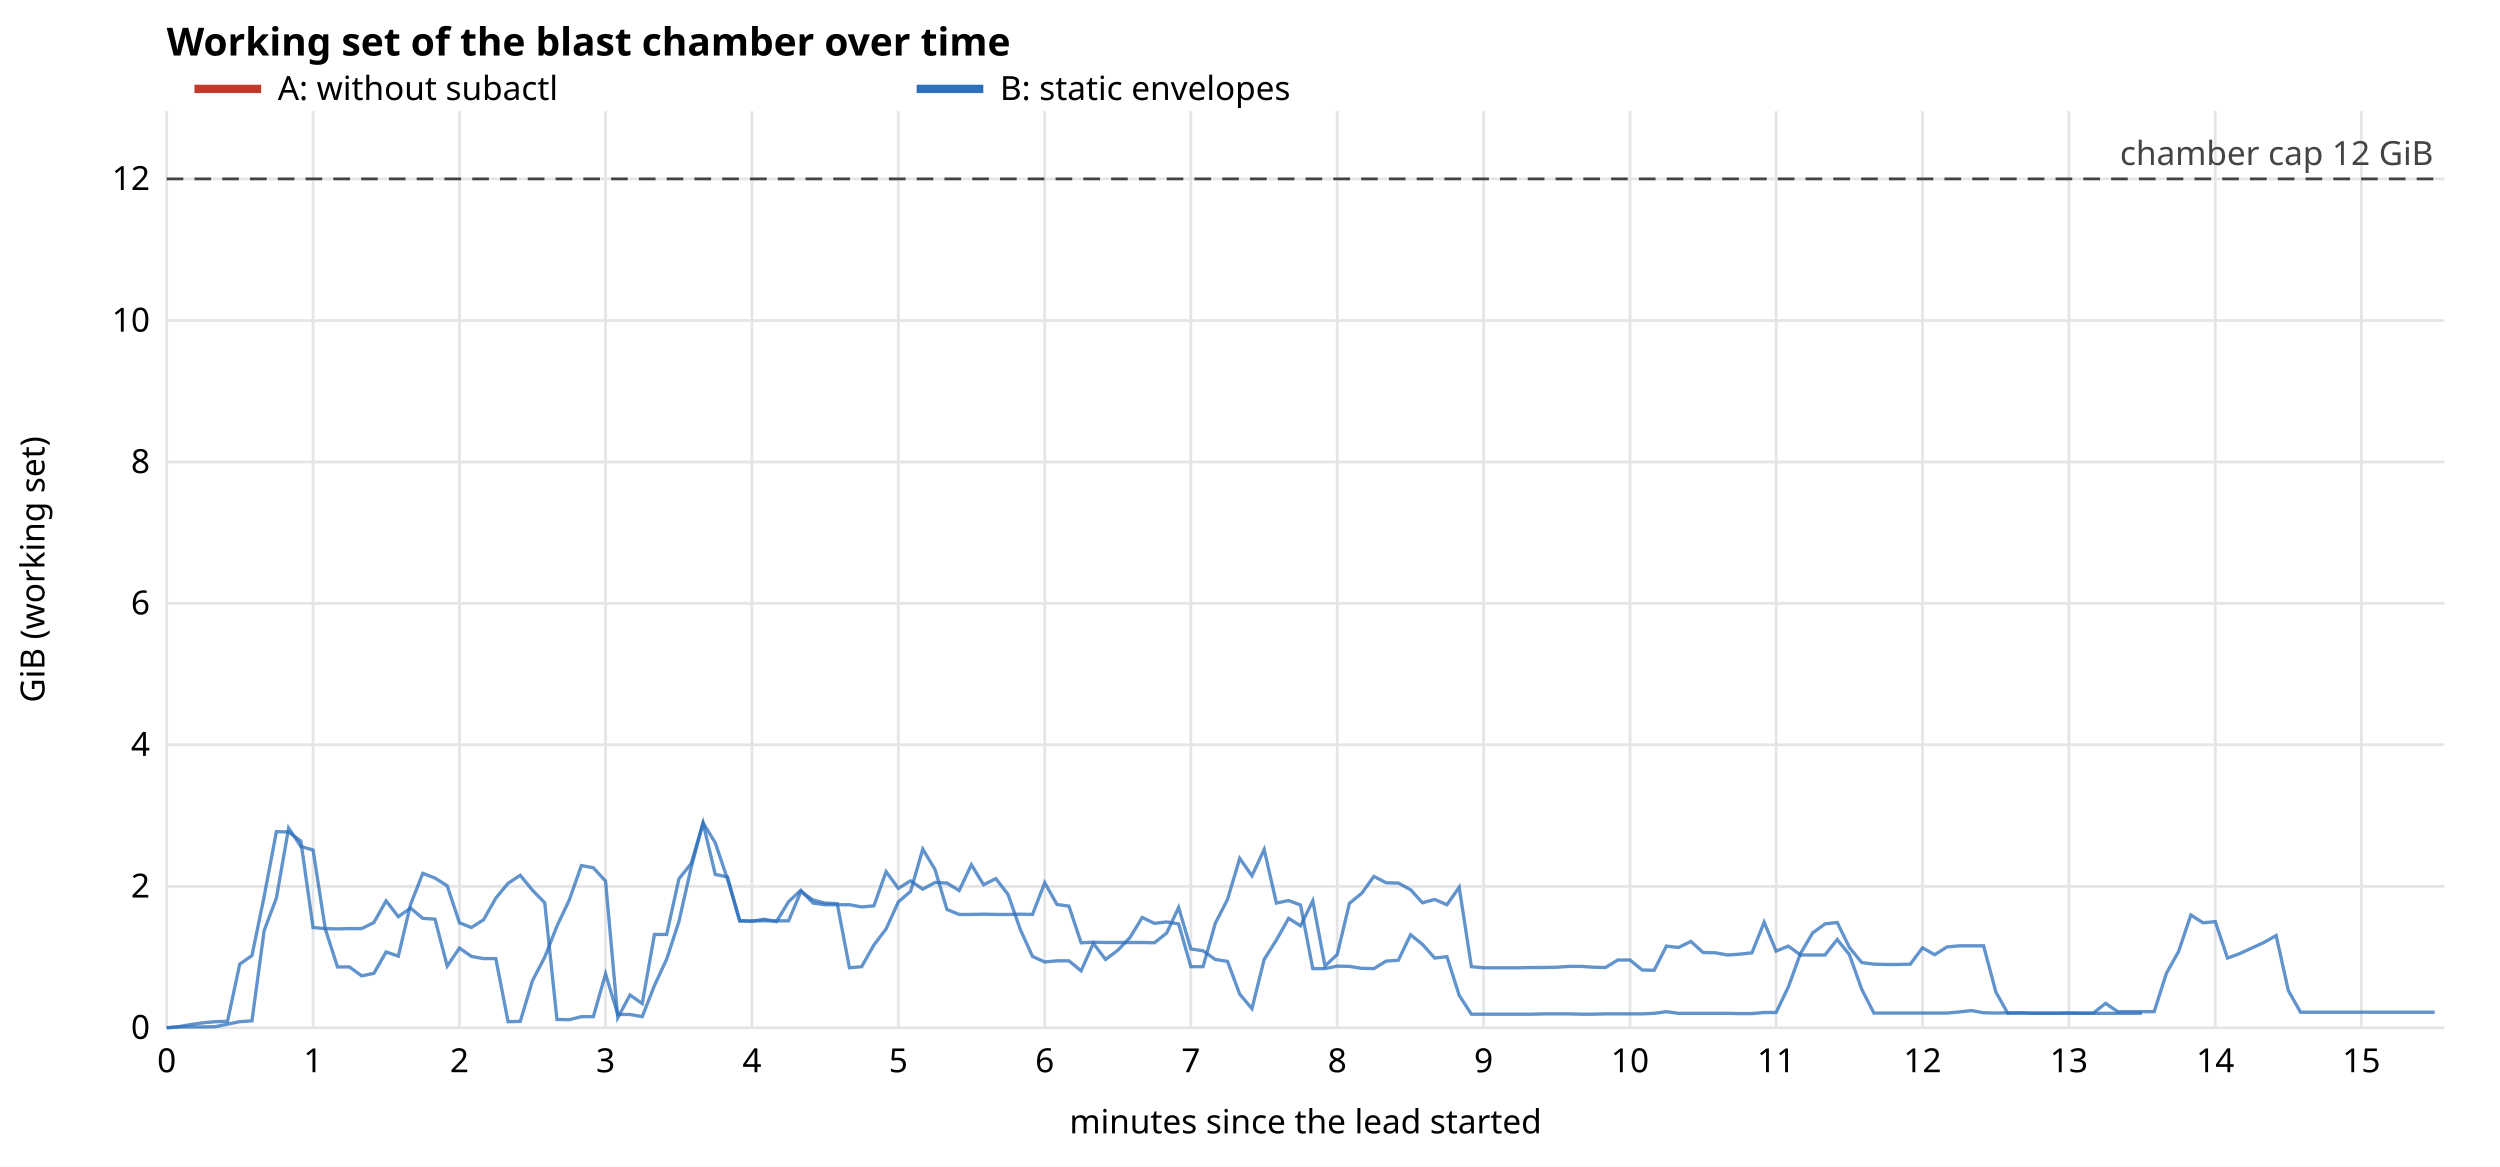
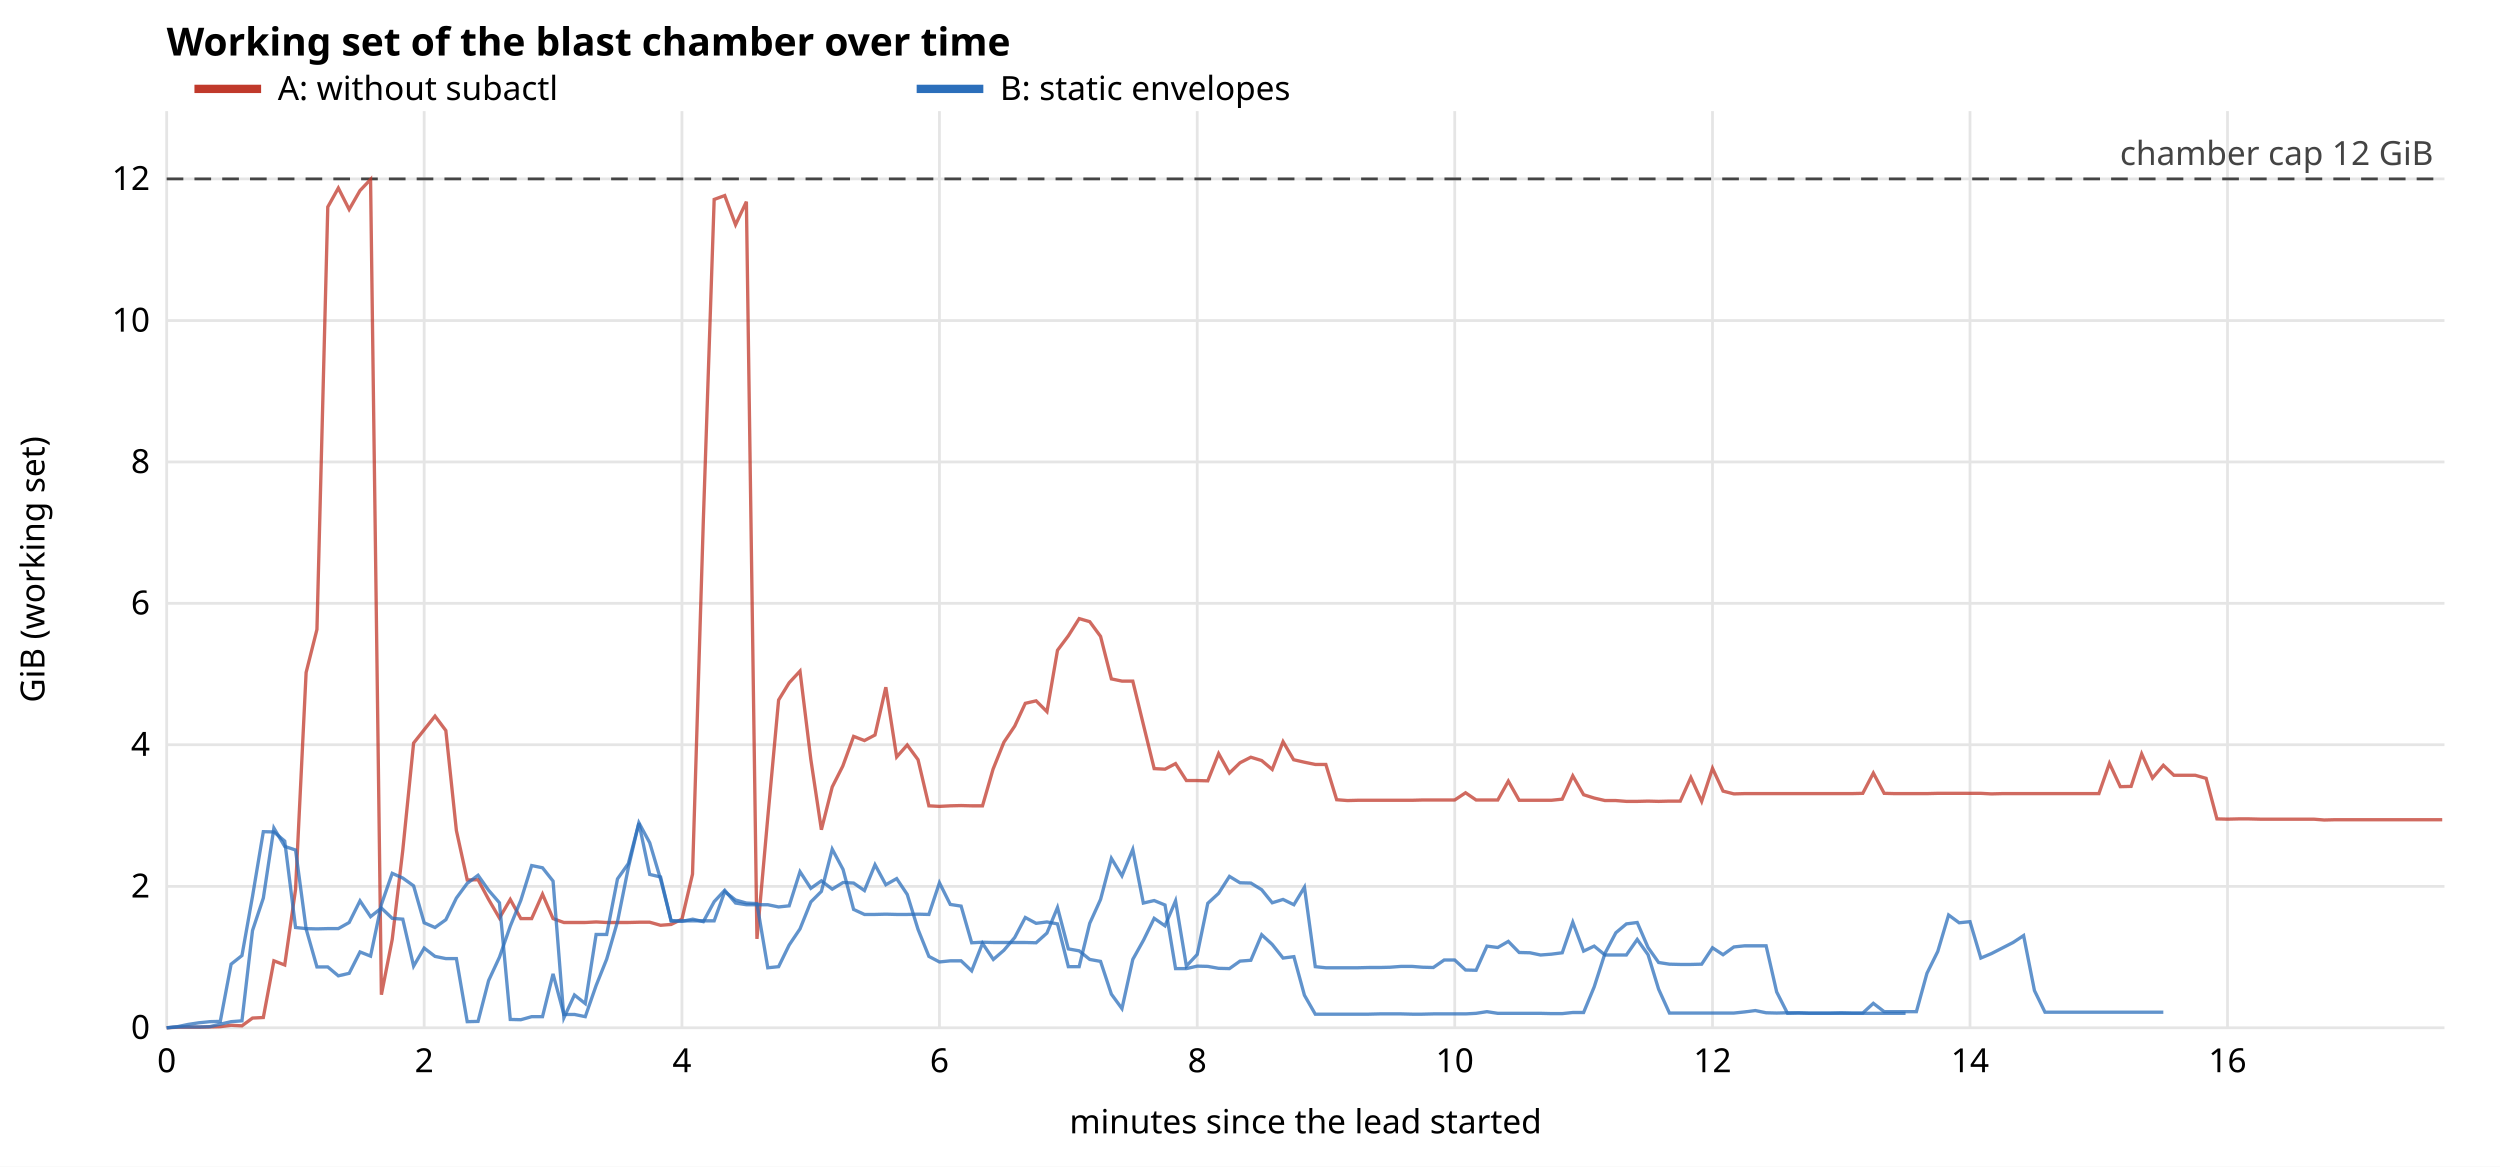
<svg xmlns="http://www.w3.org/2000/svg" viewBox="0 0 900 420" font-family="sans-serif" font-size="12">
  <rect width="900" height="420" fill="white" />
  <text x="60" y="20" font-size="14" font-weight="bold">Working set of the blast chamber over time</text>
  <line x1="60.0" y1="370.0" x2="880.0" y2="370.0" stroke="#e5e5e5" />
  <text x="54.0" y="374.0" text-anchor="end">0</text>
  <line x1="60.0" y1="319.1" x2="880.0" y2="319.1" stroke="#e5e5e5" />
  <text x="54.0" y="323.1" text-anchor="end">2</text>
  <line x1="60.0" y1="268.1" x2="880.0" y2="268.1" stroke="#e5e5e5" />
  <text x="54.0" y="272.1" text-anchor="end">4</text>
  <line x1="60.0" y1="217.2" x2="880.0" y2="217.2" stroke="#e5e5e5" />
  <text x="54.0" y="221.2" text-anchor="end">6</text>
  <line x1="60.0" y1="166.3" x2="880.0" y2="166.3" stroke="#e5e5e5" />
  <text x="54.0" y="170.3" text-anchor="end">8</text>
  <line x1="60.0" y1="115.4" x2="880.0" y2="115.4" stroke="#e5e5e5" />
  <text x="54.0" y="119.4" text-anchor="end">10</text>
  <line x1="60.0" y1="64.4" x2="880.0" y2="64.4" stroke="#e5e5e5" />
  <text x="54.0" y="68.4" text-anchor="end">12</text>
  <line x1="60.0" y1="40.0" x2="60.0" y2="370.0" stroke="#e5e5e5" />
  <text x="60.0" y="386.0" text-anchor="middle">0</text>
-   <line x1="112.7" y1="40.0" x2="112.7" y2="370.0" stroke="#e5e5e5" />
-   <text x="112.7" y="386.0" text-anchor="middle">1</text>
-   <line x1="165.4" y1="40.0" x2="165.4" y2="370.0" stroke="#e5e5e5" />
-   <text x="165.4" y="386.0" text-anchor="middle">2</text>
-   <line x1="218.0" y1="40.0" x2="218.0" y2="370.0" stroke="#e5e5e5" />
-   <text x="218.0" y="386.0" text-anchor="middle">3</text>
-   <line x1="270.7" y1="40.0" x2="270.7" y2="370.0" stroke="#e5e5e5" />
-   <text x="270.7" y="386.0" text-anchor="middle">4</text>
-   <line x1="323.4" y1="40.0" x2="323.4" y2="370.0" stroke="#e5e5e5" />
-   <text x="323.4" y="386.0" text-anchor="middle">5</text>
-   <line x1="376.1" y1="40.0" x2="376.1" y2="370.0" stroke="#e5e5e5" />
-   <text x="376.1" y="386.0" text-anchor="middle">6</text>
-   <line x1="428.7" y1="40.0" x2="428.7" y2="370.0" stroke="#e5e5e5" />
-   <text x="428.7" y="386.0" text-anchor="middle">7</text>
-   <line x1="481.4" y1="40.0" x2="481.4" y2="370.0" stroke="#e5e5e5" />
-   <text x="481.4" y="386.0" text-anchor="middle">8</text>
-   <line x1="534.1" y1="40.0" x2="534.1" y2="370.0" stroke="#e5e5e5" />
-   <text x="534.1" y="386.0" text-anchor="middle">9</text>
-   <line x1="586.8" y1="40.0" x2="586.8" y2="370.0" stroke="#e5e5e5" />
-   <text x="586.8" y="386.0" text-anchor="middle">10</text>
-   <line x1="639.4" y1="40.0" x2="639.4" y2="370.0" stroke="#e5e5e5" />
-   <text x="639.4" y="386.0" text-anchor="middle">11</text>
-   <line x1="692.1" y1="40.0" x2="692.1" y2="370.0" stroke="#e5e5e5" />
-   <text x="692.1" y="386.0" text-anchor="middle">12</text>
-   <line x1="744.8" y1="40.0" x2="744.8" y2="370.0" stroke="#e5e5e5" />
-   <text x="744.8" y="386.0" text-anchor="middle">13</text>
-   <line x1="797.5" y1="40.0" x2="797.5" y2="370.0" stroke="#e5e5e5" />
-   <text x="797.5" y="386.0" text-anchor="middle">14</text>
-   <line x1="850.1" y1="40.0" x2="850.1" y2="370.0" stroke="#e5e5e5" />
-   <text x="850.1" y="386.0" text-anchor="middle">15</text>
+   <line x1="152.7" y1="40.0" x2="152.7" y2="370.0" stroke="#e5e5e5" />
+   <text x="152.7" y="386.0" text-anchor="middle">2</text>
+   <line x1="245.5" y1="40.0" x2="245.5" y2="370.0" stroke="#e5e5e5" />
+   <text x="245.5" y="386.0" text-anchor="middle">4</text>
+   <line x1="338.2" y1="40.0" x2="338.2" y2="370.0" stroke="#e5e5e5" />
+   <text x="338.2" y="386.0" text-anchor="middle">6</text>
+   <line x1="431.0" y1="40.0" x2="431.0" y2="370.0" stroke="#e5e5e5" />
+   <text x="431.0" y="386.0" text-anchor="middle">8</text>
+   <line x1="523.7" y1="40.0" x2="523.7" y2="370.0" stroke="#e5e5e5" />
+   <text x="523.7" y="386.0" text-anchor="middle">10</text>
+   <line x1="616.5" y1="40.0" x2="616.5" y2="370.0" stroke="#e5e5e5" />
+   <text x="616.5" y="386.0" text-anchor="middle">12</text>
+   <line x1="709.2" y1="40.0" x2="709.2" y2="370.0" stroke="#e5e5e5" />
+   <text x="709.2" y="386.0" text-anchor="middle">14</text>
+   <line x1="801.9" y1="40.0" x2="801.9" y2="370.0" stroke="#e5e5e5" />
+   <text x="801.9" y="386.0" text-anchor="middle">16</text>
  <text x="470.0" y="408.0" text-anchor="middle">minutes since the lead started</text>
  <text transform="translate(16 205.0) rotate(-90)" text-anchor="middle">GiB (working set)</text>
  <line x1="60.0" y1="64.4" x2="880.0" y2="64.4" stroke="#444" stroke-dasharray="6 4" />
  <text x="876.0" y="59.4" text-anchor="end" fill="#444">chamber cap 12 GiB</text>
  <polyline fill="none" stroke="#c0392b" stroke-width="1.2" stroke-opacity="0.75" points="" />
  <polyline fill="none" stroke="#c0392b" stroke-width="1.2" stroke-opacity="0.75" points="" />
-   <polyline fill="none" stroke="#2c6fbb" stroke-width="1.2" stroke-opacity="0.75" points="60.0,370.0 64.4,369.7 68.8,369.7 73.2,369.7 77.6,369.6 81.9,368.7 86.3,367.8 90.7,367.5 95.1,335.0 99.5,323.3 103.9,298.1 108.3,304.7 112.7,306.0 117.1,334.4 121.5,348.1 125.8,348.1 130.2,351.3 134.6,350.4 139.0,342.7 143.4,344.2 147.8,325.6 152.2,314.4 156.6,316.1 161.0,318.9 165.4,332.2 169.7,333.9 174.1,331.1 178.5,323.3 182.9,318.0 187.3,315.1 191.7,320.5 196.1,325.0 200.5,367.0 204.9,367.1 209.3,366.0 213.6,366.0 218.0,350.6 222.4,365.2 226.8,365.2 231.2,366.0 235.6,354.8 240.0,345.3 244.4,331.8 248.8,312.4 253.1,296.2 257.5,303.4 261.9,316.5 266.3,331.4 270.7,331.7 275.1,330.9 279.5,331.8 283.9,324.6 288.3,320.5 292.7,325.1 297.0,325.7 301.4,325.7 305.8,325.7 310.2,326.5 314.6,326.1 319.0,313.8 323.4,319.8 327.8,317.1 332.2,320.1 336.6,317.7 340.9,317.9 345.3,320.6 349.7,311.3 354.1,318.5 358.5,316.3 362.9,322.0 367.3,334.6 371.7,344.3 376.1,346.3 380.5,345.9 384.8,345.9 389.2,349.5 393.6,339.6 398.0,345.4 402.4,342.1 406.8,337.5 411.2,330.3 415.6,332.4 420.0,331.9 424.3,332.6 428.7,348.0 433.1,348.0 437.5,332.4 441.9,323.8 446.3,309.0 450.7,315.3 455.1,305.8 459.5,325.1 463.9,324.2 468.2,325.8 472.6,348.7 477.0,348.7 481.4,347.8 485.8,347.9 490.2,348.6 494.6,348.7 499.0,346.0 503.4,345.7 507.8,336.5 512.1,340.0 516.5,344.9 520.9,344.4 525.3,358.3 529.7,365.1 534.1,365.1 538.5,365.1 542.9,365.1 547.3,365.1 551.6,365.1 556.0,365.0 560.4,365.0 564.8,365.0 569.2,365.1 573.6,365.1 578.0,365.0 582.4,365.0 586.8,365.0 591.2,365.0 595.5,364.8 599.9,364.2 604.3,364.8 608.7,364.8 613.1,364.8 617.5,364.8 621.9,364.8 626.3,364.9 630.7,364.9 635.1,364.5 639.4,364.5 643.8,355.3 648.2,343.2 652.6,335.8 657.0,332.6 661.4,332.1 665.8,341.1 670.2,346.5 674.6,347.1 679.0,347.2 683.3,347.2 687.7,347.1 692.1,341.2 696.5,343.7 700.9,340.9 705.3,340.5 709.7,340.5 714.1,340.5 718.5,357.1 722.8,364.8 727.2,364.7 731.6,364.8 736.0,364.8 740.4,364.8 744.8,364.8 749.2,364.8 753.6,364.8 758.0,364.8 762.4,364.8 766.7,364.8 771.1,364.8" />
-   <polyline fill="none" stroke="#2c6fbb" stroke-width="1.2" stroke-opacity="0.75" points="60.0,370.0 64.4,369.6 68.8,368.8 73.2,368.2 77.6,367.8 81.9,367.7 86.3,347.1 90.7,344.0 95.1,322.7 99.5,299.4 103.9,299.5 108.3,302.8 112.7,333.9 117.1,334.3 121.5,334.4 125.8,334.3 130.2,334.3 134.6,332.1 139.0,324.3 143.4,330.0 147.8,326.9 152.2,330.6 156.6,330.9 161.0,347.8 165.4,341.3 169.7,344.3 174.1,345.1 178.5,345.1 182.9,367.8 187.3,367.7 191.7,353.0 196.1,344.6 200.5,333.4 204.9,324.1 209.3,311.6 213.6,312.4 218.0,317.2 222.4,366.4 226.8,358.2 231.2,361.3 235.6,336.4 240.0,336.4 244.4,316.4 248.8,310.9 253.1,296.3 257.5,314.8 261.9,315.7 266.3,331.6 270.7,331.5 275.1,331.5 279.5,331.5 283.9,331.5 288.3,321.0 292.7,324.0 297.0,325.1 301.4,325.3 305.8,348.4 310.2,348.0 314.6,340.2 319.0,334.4 323.4,324.7 327.8,320.9 332.2,305.7 336.6,313.0 340.9,327.4 345.3,329.2 349.7,329.2 354.1,329.1 358.5,329.2 362.9,329.2 367.3,329.1 371.7,329.2 376.1,317.8 380.5,325.6 384.8,326.2 389.2,339.4 393.6,339.2 398.0,339.3 402.4,339.3 406.8,339.3 411.2,339.3 415.6,339.4 420.0,335.9 424.3,326.7 428.7,341.6 433.1,342.3 437.5,345.4 441.9,346.1 446.3,357.9 450.7,363.1 455.1,345.4 459.5,338.4 463.9,330.6 468.2,333.3 472.6,324.3 477.0,347.8 481.4,343.6 485.8,325.2 490.2,321.6 494.6,315.5 499.0,317.8 503.4,317.9 507.8,320.3 512.1,325.0 516.5,323.8 520.9,325.7 525.3,319.4 529.7,348.0 534.1,348.4 538.5,348.4 542.9,348.4 547.3,348.4 551.6,348.3 556.0,348.3 560.4,348.2 564.8,347.9 569.2,347.9 573.6,348.2 578.0,348.3 582.4,345.6 586.8,345.6 591.2,349.2 595.5,349.3 599.9,340.6 604.3,341.1 608.7,338.9 613.1,342.9 617.5,343.0 621.9,343.8 626.3,343.5 630.7,343.0 635.1,332.0 639.4,342.4 643.8,340.6 648.2,343.8 652.6,343.8 657.0,343.8 661.4,338.2 665.8,343.7 670.2,356.1 674.6,364.7 679.0,364.7 683.3,364.7 687.7,364.7 692.1,364.7 696.5,364.7 700.9,364.7 705.3,364.3 709.7,363.8 714.1,364.6 718.5,364.7 722.8,364.6 727.2,364.6 731.6,364.7 736.0,364.7 740.4,364.7 744.8,364.6 749.2,364.7 753.6,364.7 758.0,361.2 762.4,364.2 766.7,364.2 771.1,364.2 775.5,364.2 779.9,350.4 784.3,342.5 788.7,329.4 793.1,332.2 797.5,331.8 801.9,344.9 806.3,343.3 810.6,341.3 815.0,339.3 819.4,336.8 823.8,356.6 828.2,364.4 832.6,364.4 837.0,364.4 841.4,364.4 845.8,364.4 850.1,364.4 854.5,364.4 858.9,364.4 863.3,364.4 867.7,364.4 872.1,364.4 876.5,364.4" />
+   <polyline fill="none" stroke="#c0392b" stroke-width="1.2" stroke-opacity="0.75" points="60.0,370.0 63.9,369.8 67.7,369.8 71.6,369.8 75.5,369.7 79.3,369.6 83.2,369.1 87.1,369.3 90.9,366.5 94.8,366.3 98.6,345.9 102.5,347.4 106.4,320.2 110.2,242.1 114.1,226.6 118.0,74.5 121.8,67.7 125.7,75.4 129.6,68.6 133.4,64.6 137.3,358.1 141.2,338.2 145.0,306.1 148.9,267.5 152.7,262.7 156.6,257.8 160.5,263.0 164.3,299.0 168.2,316.8 172.1,316.7 175.9,323.8 179.8,330.5 183.7,323.8 187.5,330.7 191.4,330.7 195.3,321.9 199.1,330.7 203.0,332.1 206.8,332.1 210.7,332.1 214.6,331.9 218.4,332.1 222.3,332.1 226.2,332.1 230.0,332.0 233.9,332.0 237.8,333.1 241.6,332.8 245.5,330.9 249.3,314.7 253.2,187.4 257.1,71.8 260.9,70.4 264.8,80.9 268.7,72.6 272.5,338.0 276.4,294.3 280.3,252.0 284.1,245.8 288.0,241.6 291.9,273.4 295.7,298.7 299.6,283.3 303.4,275.8 307.3,265.1 311.2,266.6 315.0,264.6 318.9,247.4 322.8,272.5 326.6,268.2 330.5,273.5 334.4,290.1 338.2,290.3 342.1,290.1 346.0,290.0 349.8,290.1 353.7,290.1 357.5,276.9 361.4,267.2 365.3,261.4 369.1,253.2 373.0,252.3 376.9,256.2 380.7,234.1 384.6,228.9 388.5,222.7 392.3,223.8 396.2,229.1 400.1,244.4 403.9,245.2 407.8,245.2 411.7,261.2 415.5,276.7 419.4,276.9 423.2,274.9 427.1,281.0 431.0,281.0 434.8,281.1 438.7,271.3 442.6,278.3 446.4,274.6 450.3,272.6 454.2,273.8 458.0,277.0 461.9,267.0 465.7,273.5 469.6,274.4 473.5,275.2 477.3,275.2 481.2,287.9 485.1,288.2 488.9,288.1 492.8,288.1 496.7,288.1 500.5,288.1 504.4,288.1 508.3,288.1 512.1,288.0 516.0,288.0 519.8,288.0 523.7,288.0 527.6,285.4 531.4,288.0 535.3,288.0 539.2,288.0 543.0,281.2 546.9,288.1 550.8,288.1 554.6,288.1 558.5,288.1 562.4,287.7 566.2,279.3 570.1,286.1 573.9,287.3 577.8,288.2 581.7,288.2 585.5,288.5 589.4,288.5 593.3,288.4 597.1,288.5 601.0,288.4 604.9,288.4 608.7,279.9 612.6,288.5 616.5,276.6 620.3,284.8 624.2,285.8 628.0,285.7 631.9,285.7 635.8,285.7 639.6,285.7 643.5,285.7 647.4,285.7 651.2,285.7 655.1,285.7 659.0,285.7 662.8,285.7 666.7,285.7 670.6,285.6 674.4,278.3 678.3,285.6 682.1,285.7 686.0,285.7 689.9,285.7 693.7,285.7 697.6,285.6 701.5,285.6 705.3,285.6 709.2,285.6 713.1,285.6 716.9,285.8 720.8,285.7 724.7,285.7 728.5,285.7 732.4,285.7 736.2,285.7 740.1,285.7 744.0,285.7 747.8,285.7 751.7,285.7 755.6,285.7 759.4,274.8 763.3,283.2 767.2,283.1 771.0,271.4 774.9,280.1 778.8,275.5 782.6,279.1 786.5,279.1 790.3,279.1 794.2,280.2 798.1,294.8 801.9,294.9 805.8,294.8 809.7,294.8 813.5,294.9 817.4,294.9 821.3,294.9 825.1,294.9 829.0,294.9 832.9,294.9 836.7,295.2 840.6,295.1 844.4,295.1 848.3,295.1 852.2,295.1 856.0,295.1 859.9,295.1 863.8,295.1 867.6,295.1 871.5,295.1 875.4,295.1 879.2,295.1" />
+   <polyline fill="none" stroke="#2c6fbb" stroke-width="1.2" stroke-opacity="0.75" points="60.0,370.0 63.9,369.7 67.7,369.7 71.6,369.7 75.5,369.6 79.3,368.7 83.2,367.8 87.1,367.5 90.9,335.0 94.8,323.3 98.6,298.1 102.5,304.7 106.4,306.0 110.2,334.4 114.1,348.1 118.0,348.1 121.8,351.3 125.7,350.4 129.6,342.7 133.4,344.2 137.3,325.6 141.2,314.4 145.0,316.1 148.9,318.9 152.7,332.2 156.6,333.9 160.5,331.1 164.3,323.3 168.2,318.0 172.1,315.1 175.9,320.5 179.8,325.0 183.7,367.0 187.5,367.1 191.4,366.0 195.3,366.0 199.1,350.6 203.0,365.2 206.8,365.2 210.7,366.0 214.6,354.8 218.4,345.3 222.3,331.8 226.2,312.4 230.0,296.2 233.9,303.4 237.8,316.5 241.6,331.4 245.5,331.7 249.4,330.9 253.2,331.8 257.1,324.6 260.9,320.5 264.8,325.1 268.7,325.7 272.5,325.7 276.4,325.7 280.3,326.5 284.1,326.1 288.0,313.8 291.9,319.8 295.7,317.1 299.6,320.1 303.5,317.7 307.3,317.9 311.2,320.6 315.0,311.3 318.9,318.5 322.8,316.3 326.6,322.0 330.5,334.6 334.4,344.3 338.2,346.3 342.1,345.9 346.0,345.9 349.8,349.5 353.7,339.6 357.6,345.4 361.4,342.1 365.3,337.5 369.1,330.3 373.0,332.4 376.9,331.9 380.7,332.6 384.6,348.0 388.5,348.0 392.3,332.4 396.2,323.8 400.1,309.0 403.9,315.3 407.8,305.8 411.6,325.1 415.5,324.2 419.4,325.8 423.2,348.7 427.1,348.7 431.0,347.8 434.8,347.9 438.7,348.6 442.6,348.7 446.4,346.0 450.3,345.7 454.2,336.5 458.0,340.0 461.9,344.9 465.8,344.4 469.6,358.3 473.5,365.1 477.3,365.1 481.2,365.1 485.1,365.1 488.9,365.1 492.8,365.1 496.7,365.0 500.5,365.0 504.4,365.0 508.3,365.1 512.1,365.1 516.0,365.0 519.9,365.0 523.7,365.0 527.6,365.0 531.4,364.8 535.3,364.2 539.2,364.8 543.0,364.8 546.9,364.8 550.8,364.8 554.6,364.8 558.5,364.9 562.4,364.9 566.2,364.5 570.1,364.5 573.9,355.3 577.8,343.2 581.7,335.8 585.5,332.6 589.4,332.1 593.3,341.1 597.1,346.5 601.0,347.1 604.9,347.2 608.7,347.2 612.6,347.1 616.5,341.2 620.3,343.7 624.2,340.9 628.0,340.5 631.9,340.5 635.8,340.5 639.6,357.1 643.5,364.8 647.4,364.7 651.2,364.8 655.1,364.8 659.0,364.8 662.8,364.8 666.7,364.8 670.6,364.8 674.4,364.8 678.3,364.8 682.1,364.8 686.0,364.8" />
+   <polyline fill="none" stroke="#2c6fbb" stroke-width="1.2" stroke-opacity="0.75" points="60.0,370.0 63.9,369.6 67.7,368.8 71.6,368.2 75.5,367.8 79.3,367.7 83.2,347.1 87.1,344.0 90.9,322.7 94.8,299.4 98.6,299.5 102.5,302.8 106.4,333.9 110.2,334.3 114.1,334.4 118.0,334.3 121.8,334.3 125.7,332.1 129.6,324.3 133.4,330.0 137.3,326.9 141.2,330.6 145.0,330.9 148.9,347.8 152.7,341.3 156.6,344.3 160.5,345.1 164.3,345.1 168.2,367.8 172.1,367.7 175.9,353.0 179.8,344.6 183.7,333.4 187.5,324.1 191.4,311.6 195.3,312.4 199.1,317.2 203.0,366.4 206.8,358.2 210.7,361.3 214.6,336.4 218.4,336.4 222.3,316.4 226.2,310.9 230.0,296.3 233.9,314.8 237.8,315.7 241.6,331.6 245.5,331.5 249.4,331.5 253.2,331.5 257.1,331.5 260.9,321.0 264.8,324.0 268.7,325.1 272.5,325.3 276.4,348.4 280.3,348.0 284.1,340.2 288.0,334.4 291.9,324.7 295.7,320.9 299.6,305.7 303.5,313.0 307.3,327.4 311.2,329.2 315.0,329.2 318.9,329.1 322.8,329.2 326.6,329.2 330.5,329.1 334.4,329.2 338.2,317.8 342.1,325.6 346.0,326.2 349.8,339.4 353.7,339.2 357.6,339.3 361.4,339.3 365.3,339.3 369.1,339.3 373.0,339.4 376.9,335.9 380.7,326.7 384.6,341.6 388.5,342.3 392.3,345.4 396.2,346.1 400.1,357.9 403.9,363.1 407.8,345.4 411.7,338.4 415.5,330.6 419.4,333.3 423.2,324.3 427.1,347.8 431.0,343.6 434.8,325.2 438.7,321.6 442.6,315.5 446.4,317.8 450.3,317.9 454.2,320.3 458.0,325.0 461.9,323.8 465.8,325.7 469.6,319.4 473.5,348.0 477.3,348.4 481.2,348.4 485.1,348.4 488.9,348.4 492.8,348.3 496.7,348.3 500.5,348.2 504.4,347.9 508.3,347.9 512.1,348.2 516.0,348.3 519.9,345.6 523.7,345.6 527.6,349.2 531.4,349.3 535.3,340.6 539.2,341.1 543.0,338.9 546.9,342.9 550.8,343.0 554.6,343.8 558.5,343.5 562.4,343.0 566.2,332.0 570.1,342.4 573.9,340.6 577.8,343.8 581.7,343.8 585.5,343.8 589.4,338.2 593.3,343.7 597.1,356.1 601.0,364.7 604.9,364.7 608.7,364.7 612.6,364.7 616.5,364.7 620.3,364.7 624.2,364.7 628.0,364.3 631.9,363.8 635.8,364.6 639.6,364.7 643.5,364.6 647.4,364.6 651.2,364.7 655.1,364.7 659.0,364.7 662.8,364.6 666.7,364.7 670.6,364.7 674.4,361.2 678.3,364.2 682.1,364.2 686.0,364.2 689.9,364.2 693.7,350.4 697.6,342.5 701.5,329.4 705.3,332.2 709.2,331.8 713.1,344.9 716.9,343.3 720.8,341.3 724.7,339.3 728.5,336.8 732.4,356.6 736.2,364.4 740.1,364.4 744.0,364.4 747.8,364.4 751.7,364.4 755.6,364.4 759.4,364.4 763.3,364.4 767.2,364.4 771.0,364.4 774.9,364.4 778.8,364.4" />
  <line x1="70.0" y1="32" x2="94.0" y2="32" stroke="#c0392b" stroke-width="3" />
  <text x="100.0" y="36">A: without subactl</text>
  <line x1="330.0" y1="32" x2="354.0" y2="32" stroke="#2c6fbb" stroke-width="3" />
  <text x="360.0" y="36">B: static envelopes</text>
</svg>
